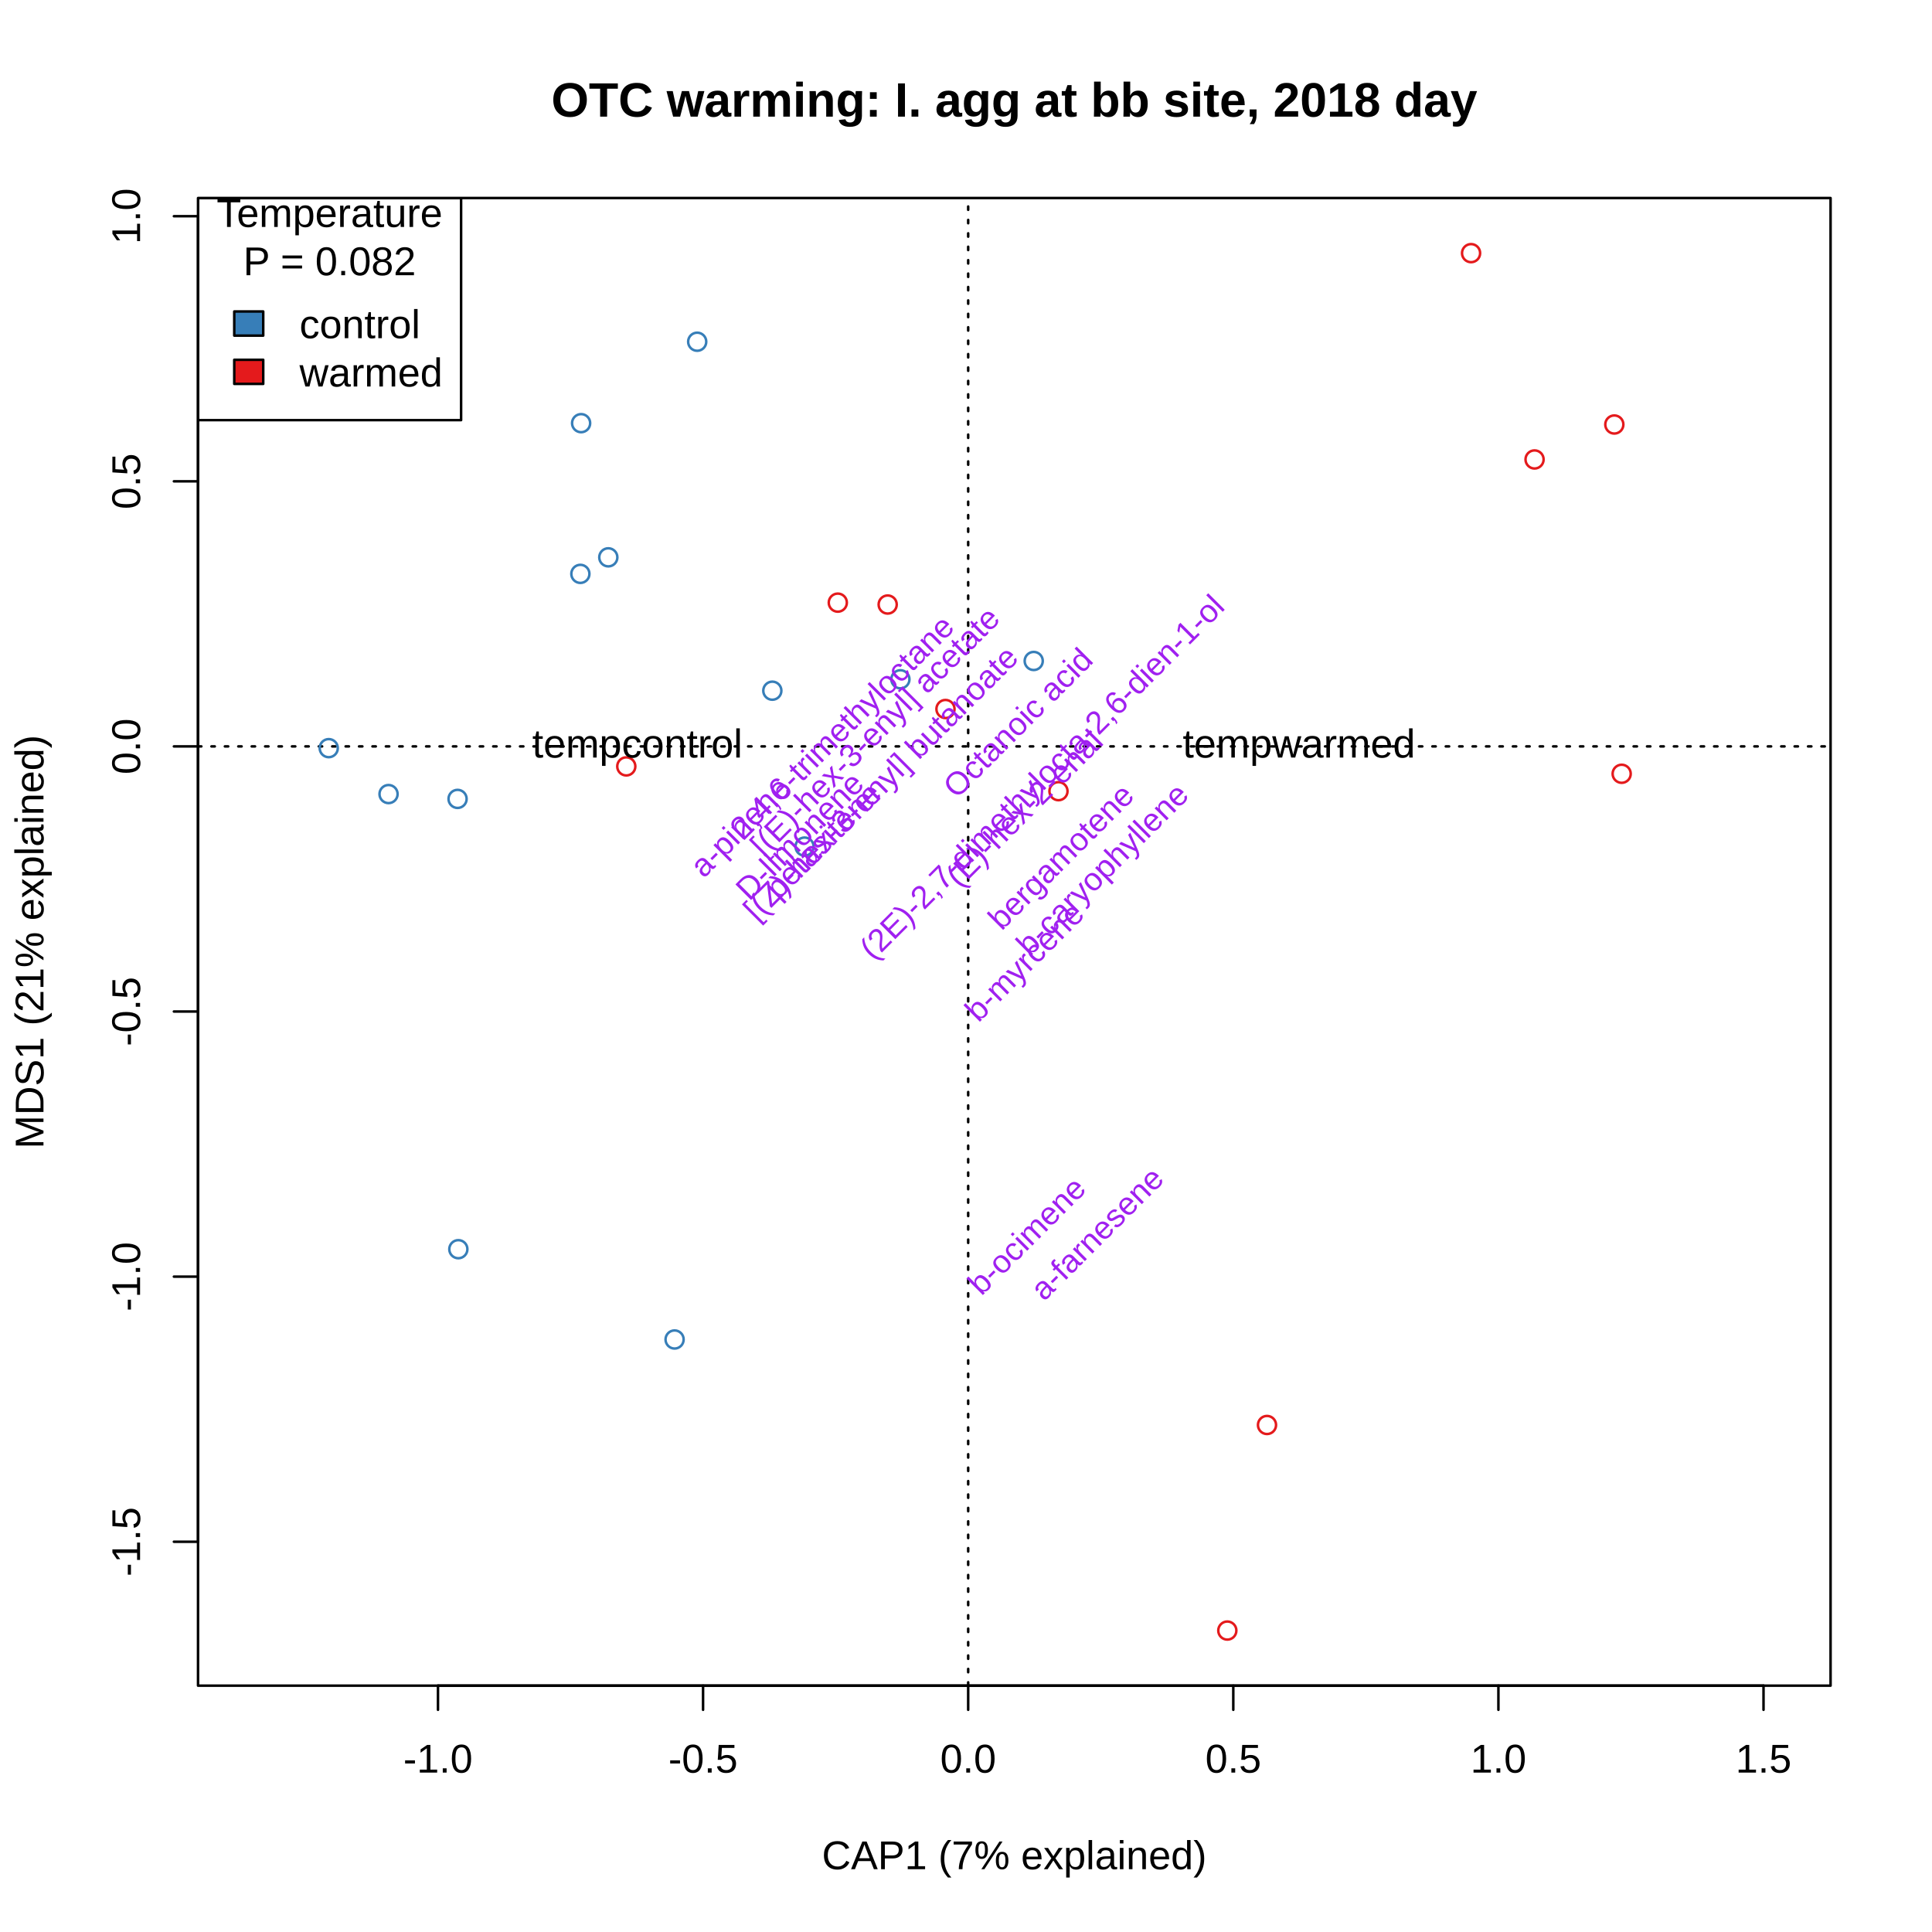
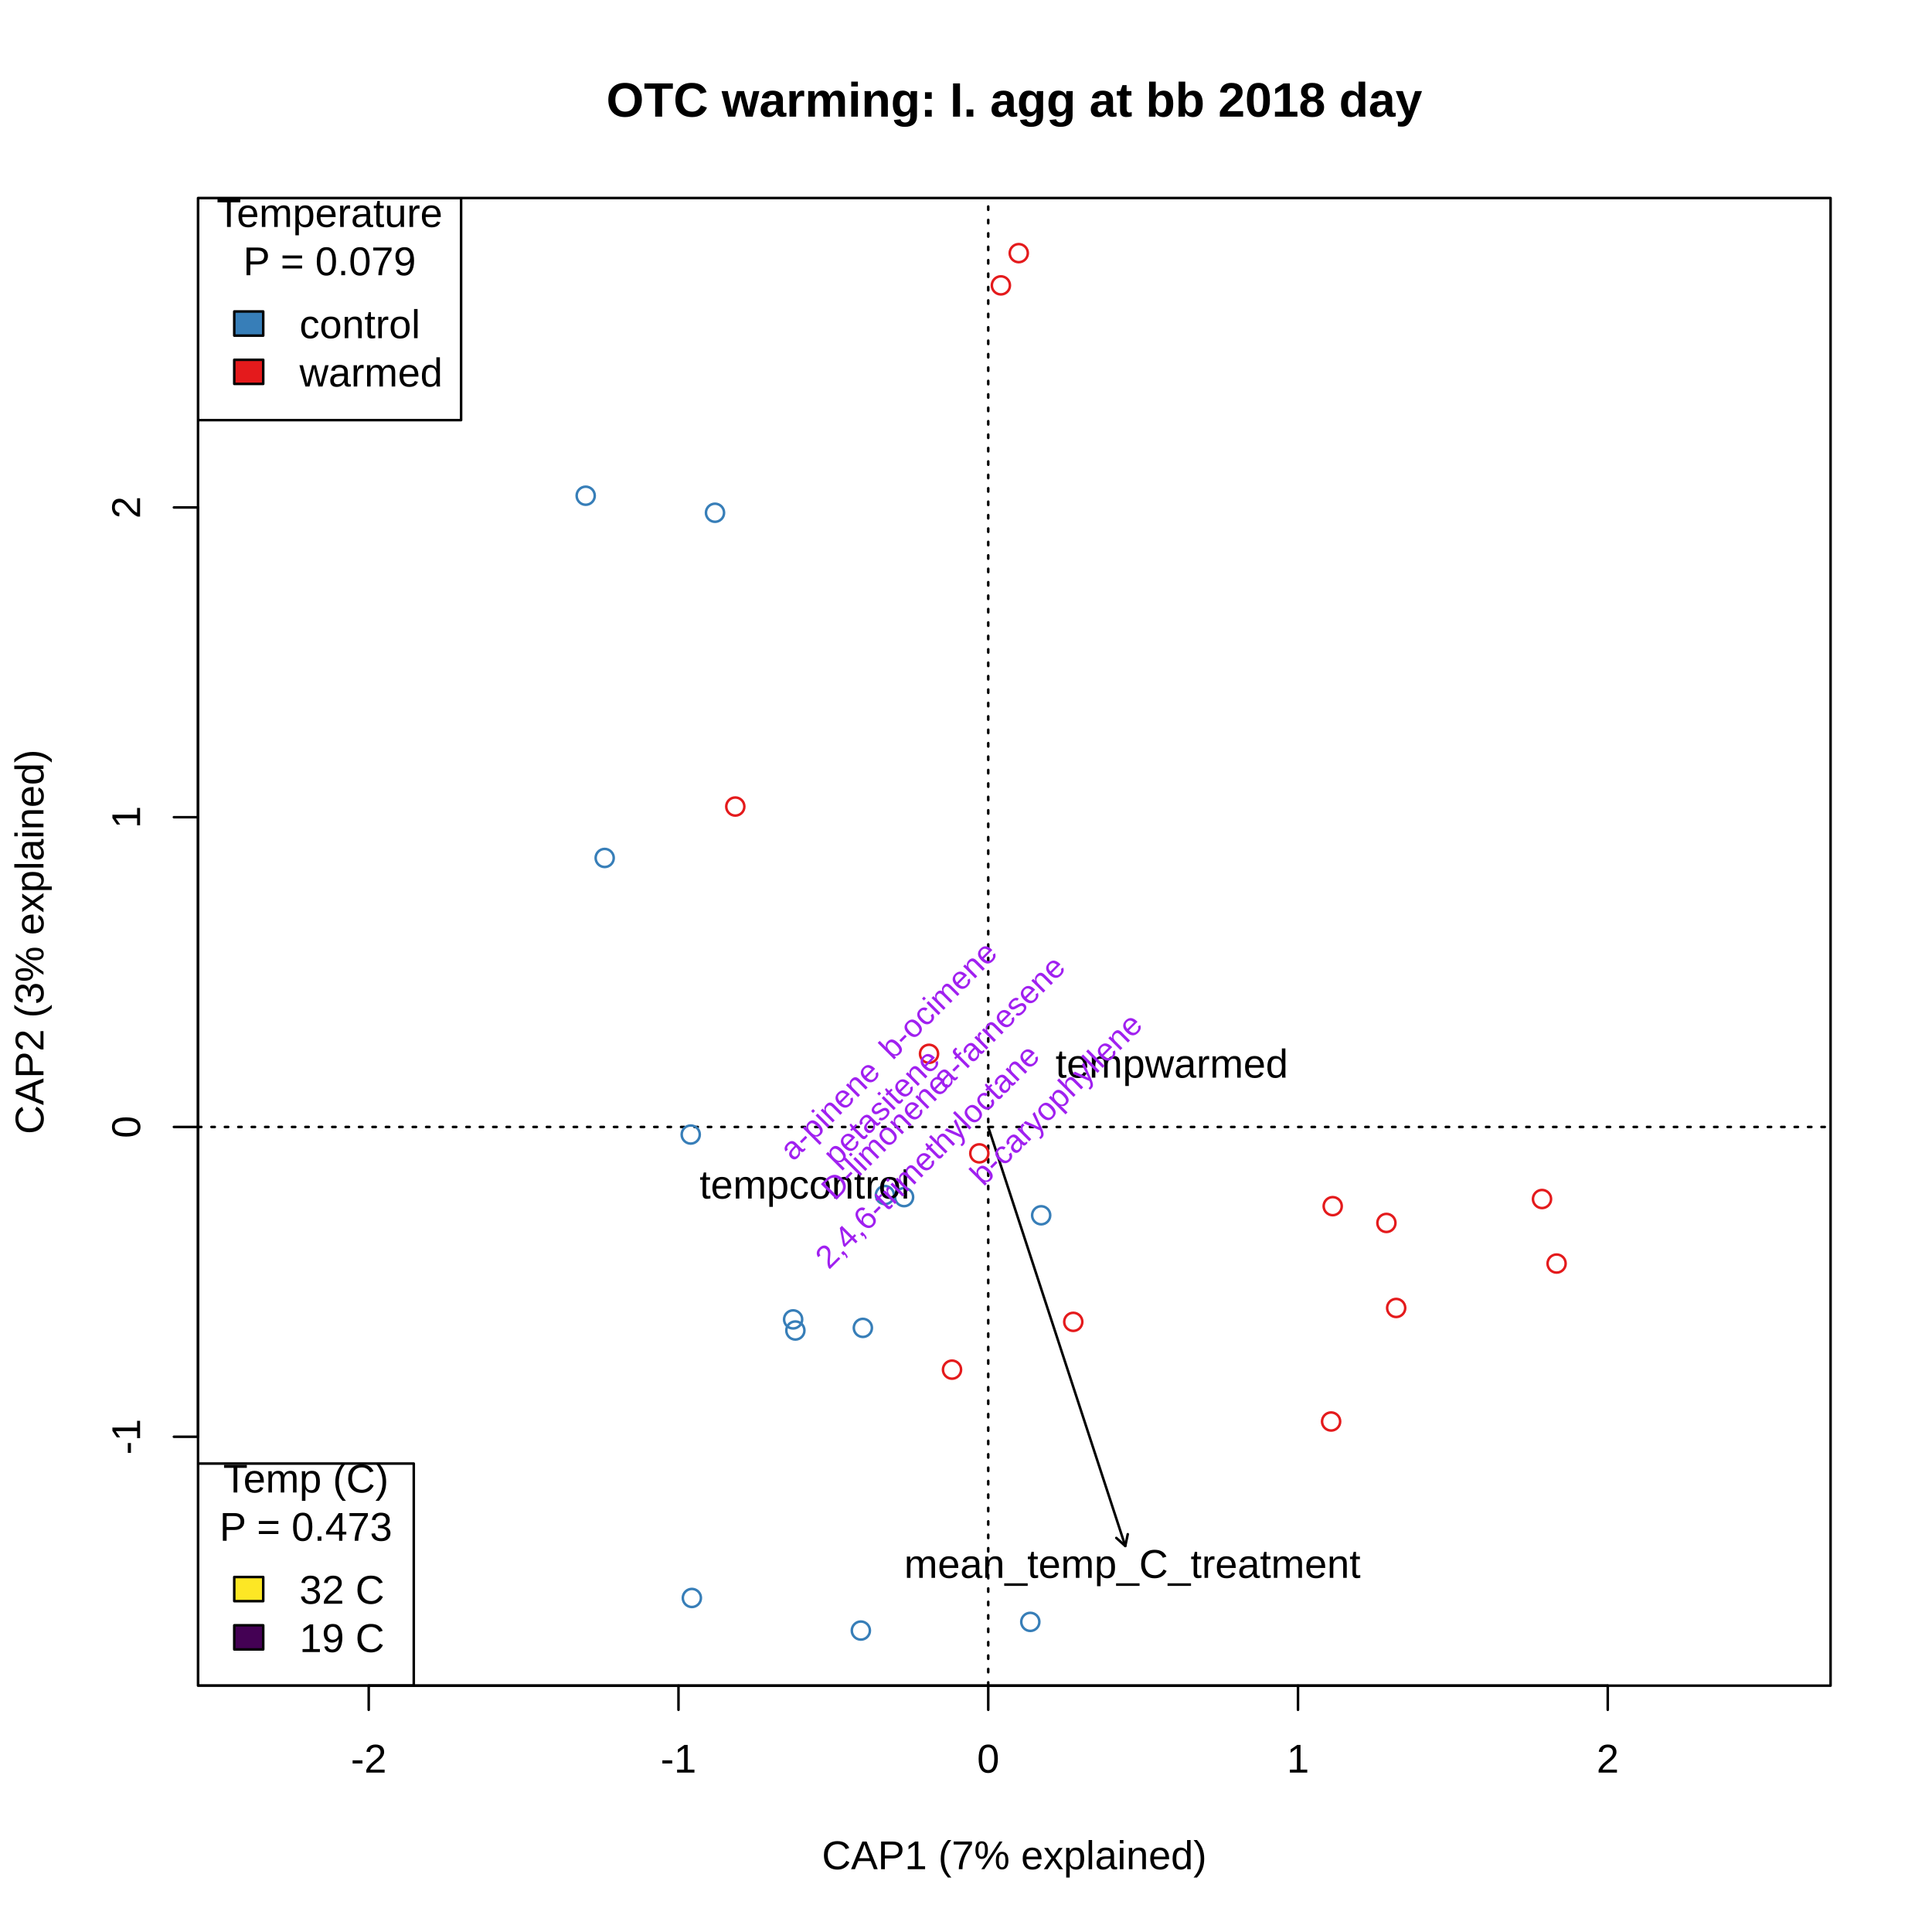
<svg xmlns="http://www.w3.org/2000/svg" class="svglite" width="576.00pt" height="576.00pt" viewBox="0 0 576.00 576.00">
  <defs>
    <style type="text/css">
    .svglite line, .svglite polyline, .svglite polygon, .svglite path, .svglite rect, .svglite circle {
      fill: none;
      stroke: #000000;
      stroke-linecap: round;
      stroke-linejoin: round;
      stroke-miterlimit: 10.00;
    }
    .svglite text {
      white-space: pre;
    }
  </style>
  </defs>
  <rect width="100%" height="100%" style="stroke: none; fill: #FFFFFF;" />
  <defs>
    <clipPath id="cpMC4wMHw1NzYuMDB8MC4wMHw1NzYuMDA=">
      <rect x="0.00" y="0.00" width="576.00" height="576.00" />
    </clipPath>
  </defs>
  <g clip-path="url(#cpMC4wMHw1NzYuMDB8MC4wMHw1NzYuMDA=)">
-     <line x1="130.58" y1="502.56" x2="525.77" y2="502.56" style="stroke-width: 0.75;" />
-     <line x1="130.58" y1="502.56" x2="130.58" y2="509.76" style="stroke-width: 0.75;" />
-     <line x1="209.61" y1="502.56" x2="209.61" y2="509.76" style="stroke-width: 0.75;" />
-     <line x1="288.65" y1="502.56" x2="288.65" y2="509.76" style="stroke-width: 0.75;" />
-     <line x1="367.69" y1="502.56" x2="367.69" y2="509.76" style="stroke-width: 0.75;" />
-     <line x1="446.73" y1="502.56" x2="446.73" y2="509.76" style="stroke-width: 0.75;" />
-     <line x1="525.77" y1="502.56" x2="525.77" y2="509.76" style="stroke-width: 0.75;" />
-     <text x="130.58" y="528.48" text-anchor="middle" style="font-size: 12.00px; font-family: &quot;Arial&quot;;">-1.0</text>
-     <text x="209.61" y="528.48" text-anchor="middle" style="font-size: 12.00px; font-family: &quot;Arial&quot;;">-0.5</text>
-     <text x="288.65" y="528.48" text-anchor="middle" style="font-size: 12.00px; font-family: &quot;Arial&quot;;">0.0</text>
-     <text x="367.69" y="528.48" text-anchor="middle" style="font-size: 12.00px; font-family: &quot;Arial&quot;;">0.5</text>
-     <text x="446.73" y="528.48" text-anchor="middle" style="font-size: 12.00px; font-family: &quot;Arial&quot;;">1.0</text>
-     <text x="525.77" y="528.48" text-anchor="middle" style="font-size: 12.00px; font-family: &quot;Arial&quot;;">1.5</text>
-     <line x1="59.04" y1="459.65" x2="59.04" y2="64.46" style="stroke-width: 0.75;" />
-     <line x1="59.04" y1="459.65" x2="51.84" y2="459.65" style="stroke-width: 0.75;" />
-     <line x1="59.04" y1="380.61" x2="51.84" y2="380.61" style="stroke-width: 0.75;" />
-     <line x1="59.04" y1="301.57" x2="51.84" y2="301.57" style="stroke-width: 0.75;" />
-     <line x1="59.04" y1="222.53" x2="51.84" y2="222.53" style="stroke-width: 0.75;" />
-     <line x1="59.04" y1="143.50" x2="51.84" y2="143.50" style="stroke-width: 0.75;" />
-     <line x1="59.04" y1="64.46" x2="51.84" y2="64.46" style="stroke-width: 0.75;" />
-     <text transform="translate(41.76,459.65) rotate(-90)" text-anchor="middle" style="font-size: 12.00px; font-family: &quot;Arial&quot;;">-1.5</text>
-     <text transform="translate(41.76,380.61) rotate(-90)" text-anchor="middle" style="font-size: 12.00px; font-family: &quot;Arial&quot;;">-1.0</text>
-     <text transform="translate(41.76,301.57) rotate(-90)" text-anchor="middle" style="font-size: 12.00px; font-family: &quot;Arial&quot;;">-0.5</text>
-     <text transform="translate(41.76,222.53) rotate(-90)" text-anchor="middle" style="font-size: 12.00px; font-family: &quot;Arial&quot;;">0.0</text>
-     <text transform="translate(41.76,143.50) rotate(-90)" text-anchor="middle" style="font-size: 12.00px; font-family: &quot;Arial&quot;;">0.5</text>
-     <text transform="translate(41.76,64.46) rotate(-90)" text-anchor="middle" style="font-size: 12.00px; font-family: &quot;Arial&quot;;">1.0</text>
+     <line x1="109.93" y1="502.56" x2="479.33" y2="502.56" style="stroke-width: 0.75;" />
+     <line x1="109.93" y1="502.56" x2="109.93" y2="509.76" style="stroke-width: 0.75;" />
+     <line x1="202.28" y1="502.56" x2="202.28" y2="509.76" style="stroke-width: 0.75;" />
+     <line x1="294.63" y1="502.56" x2="294.63" y2="509.76" style="stroke-width: 0.75;" />
+     <line x1="386.98" y1="502.56" x2="386.98" y2="509.76" style="stroke-width: 0.75;" />
+     <line x1="479.33" y1="502.56" x2="479.33" y2="509.76" style="stroke-width: 0.75;" />
+     <text x="109.93" y="528.48" text-anchor="middle" style="font-size: 12.00px; font-family: &quot;Arial&quot;;">-2</text>
+     <text x="202.28" y="528.48" text-anchor="middle" style="font-size: 12.00px; font-family: &quot;Arial&quot;;">-1</text>
+     <text x="294.63" y="528.48" text-anchor="middle" style="font-size: 12.00px; font-family: &quot;Arial&quot;;">0</text>
+     <text x="386.98" y="528.48" text-anchor="middle" style="font-size: 12.00px; font-family: &quot;Arial&quot;;">1</text>
+     <text x="479.33" y="528.48" text-anchor="middle" style="font-size: 12.00px; font-family: &quot;Arial&quot;;">2</text>
+     <line x1="59.04" y1="428.35" x2="59.04" y2="151.29" style="stroke-width: 0.75;" />
+     <line x1="59.04" y1="428.35" x2="51.84" y2="428.35" style="stroke-width: 0.75;" />
+     <line x1="59.04" y1="335.99" x2="51.84" y2="335.99" style="stroke-width: 0.75;" />
+     <line x1="59.04" y1="243.64" x2="51.84" y2="243.64" style="stroke-width: 0.75;" />
+     <line x1="59.04" y1="151.29" x2="51.84" y2="151.29" style="stroke-width: 0.75;" />
+     <text transform="translate(41.76,428.35) rotate(-90)" text-anchor="middle" style="font-size: 12.00px; font-family: &quot;Arial&quot;;">-1</text>
+     <text transform="translate(41.76,335.99) rotate(-90)" text-anchor="middle" style="font-size: 12.00px; font-family: &quot;Arial&quot;;">0</text>
+     <text transform="translate(41.76,243.64) rotate(-90)" text-anchor="middle" style="font-size: 12.00px; font-family: &quot;Arial&quot;;">1</text>
+     <text transform="translate(41.76,151.29) rotate(-90)" text-anchor="middle" style="font-size: 12.00px; font-family: &quot;Arial&quot;;">2</text>
    <polygon points="59.04,502.56 545.76,502.56 545.76,59.04 59.04,59.04 " style="stroke-width: 0.75;" />
    <text x="302.40" y="557.28" text-anchor="middle" style="font-size: 12.00px; font-family: &quot;Arial&quot;;">CAP1 (7% explained)</text>
-     <text transform="translate(12.96,280.80) rotate(-90)" text-anchor="middle" style="font-size: 12.00px; font-family: &quot;Arial&quot;;">MDS1 (21% explained)</text>
+     <text transform="translate(12.96,280.80) rotate(-90)" text-anchor="middle" style="font-size: 12.00px; font-family: &quot;Arial&quot;;">CAP2 (3% explained)</text>
  </g>
  <defs>
    <clipPath id="cpNTkuMDR8NTQ1Ljc2fDU5LjA0fDUwMi41Ng==">
      <rect x="59.04" y="59.04" width="486.72" height="443.52" />
    </clipPath>
  </defs>
  <g clip-path="url(#cpNTkuMDR8NTQ1Ljc2fDU5LjA0fDUwMi41Ng==)">
-     <line x1="59.04" y1="222.53" x2="545.76" y2="222.53" style="stroke-width: 0.75; stroke-dasharray: 1.00,3.00;" />
-     <line x1="288.65" y1="502.56" x2="288.65" y2="59.04" style="stroke-width: 0.75; stroke-dasharray: 1.00,3.00;" />
+     <line x1="59.04" y1="335.99" x2="545.76" y2="335.99" style="stroke-width: 0.75; stroke-dasharray: 1.00,3.00;" />
+     <line x1="294.63" y1="502.56" x2="294.63" y2="59.04" style="stroke-width: 0.75; stroke-dasharray: 1.00,3.00;" />
  </g>
  <g clip-path="url(#cpMC4wMHw1NzYuMDB8MC4wMHw1NzYuMDA=)">
-     <text x="302.40" y="34.77" text-anchor="middle" style="font-size: 14.40px; font-weight: bold; font-family: &quot;Arial&quot;;">OTC warming: I. agg at bb site, 2018 day</text>
+     <text x="302.40" y="34.77" text-anchor="middle" style="font-size: 14.40px; font-weight: bold; font-family: &quot;Arial&quot;;">OTC warming: I. agg at bb 2018 day</text>
  </g>
  <g clip-path="url(#cpNTkuMDR8NTQ1Ljc2fDU5LjA0fDUwMi41Ng==)">
    <rect x="59.04" y="59.04" width="78.43" height="66.22" style="stroke-width: 0.75;" />
    <rect x="69.84" y="92.86" width="8.64" height="7.20" style="stroke-width: 0.75; fill: #377EB8;" />
    <rect x="69.84" y="107.26" width="8.64" height="7.20" style="stroke-width: 0.75; fill: #E41A1C;" />
    <text x="98.26" y="67.66" text-anchor="middle" style="font-size: 12.00px; font-family: &quot;Arial&quot;;">Temperature </text>
-     <text x="98.26" y="82.06" text-anchor="middle" style="font-size: 12.00px; font-family: &quot;Arial&quot;;">P = 0.082</text>
+     <text x="98.26" y="82.06" text-anchor="middle" style="font-size: 12.00px; font-family: &quot;Arial&quot;;">P = 0.079</text>
    <text x="89.28" y="100.83" style="font-size: 12.00px; font-family: &quot;Arial&quot;;">control</text>
    <text x="89.28" y="115.23" style="font-size: 12.00px; font-family: &quot;Arial&quot;;">warmed</text>
-     <circle cx="115.84" cy="236.74" r="2.70" style="stroke-width: 0.75; stroke: #377EB8;" />
-     <circle cx="136.42" cy="238.18" r="2.70" style="stroke-width: 0.75; stroke: #377EB8;" />
-     <circle cx="98.01" cy="223.05" r="2.70" style="stroke-width: 0.75; stroke: #377EB8;" />
-     <circle cx="201.12" cy="399.35" r="2.70" style="stroke-width: 0.75; stroke: #377EB8;" />
-     <circle cx="239.87" cy="252.40" r="2.70" style="stroke-width: 0.75; stroke: #377EB8;" />
-     <circle cx="230.26" cy="205.92" r="2.70" style="stroke-width: 0.75; stroke: #377EB8;" />
-     <circle cx="173.25" cy="126.16" r="2.70" style="stroke-width: 0.75; stroke: #377EB8;" />
-     <circle cx="181.36" cy="166.16" r="2.70" style="stroke-width: 0.75; stroke: #377EB8;" />
-     <circle cx="207.86" cy="101.88" r="2.70" style="stroke-width: 0.75; stroke: #377EB8;" />
-     <circle cx="308.19" cy="197.06" r="2.70" style="stroke-width: 0.75; stroke: #377EB8;" />
-     <circle cx="136.65" cy="372.43" r="2.70" style="stroke-width: 0.75; stroke: #377EB8;" />
-     <circle cx="268.44" cy="202.52" r="2.70" style="stroke-width: 0.75; stroke: #377EB8;" />
-     <circle cx="173.03" cy="171.09" r="2.70" style="stroke-width: 0.75; stroke: #377EB8;" />
-     <circle cx="186.72" cy="228.49" r="2.70" style="stroke-width: 0.75; stroke: #E41A1C;" />
-     <circle cx="281.88" cy="211.38" r="2.70" style="stroke-width: 0.75; stroke: #E41A1C;" />
-     <circle cx="438.58" cy="75.47" r="2.70" style="stroke-width: 0.75; stroke: #E41A1C;" />
-     <circle cx="483.48" cy="230.69" r="2.70" style="stroke-width: 0.75; stroke: #E41A1C;" />
-     <circle cx="566.77" cy="265.49" r="2.70" style="stroke-width: 0.75; stroke: #E41A1C;" />
-     <circle cx="564.78" cy="111.15" r="2.70" style="stroke-width: 0.75; stroke: #E41A1C;" />
-     <circle cx="264.65" cy="180.23" r="2.70" style="stroke-width: 0.75; stroke: #E41A1C;" />
-     <circle cx="377.74" cy="424.84" r="2.70" style="stroke-width: 0.75; stroke: #E41A1C;" />
-     <circle cx="315.57" cy="235.88" r="2.70" style="stroke-width: 0.75; stroke: #E41A1C;" />
-     <circle cx="457.51" cy="136.98" r="2.70" style="stroke-width: 0.75; stroke: #E41A1C;" />
-     <circle cx="365.91" cy="486.13" r="2.70" style="stroke-width: 0.75; stroke: #E41A1C;" />
-     <circle cx="249.78" cy="179.67" r="2.70" style="stroke-width: 0.75; stroke: #E41A1C;" />
-     <circle cx="481.29" cy="126.56" r="2.70" style="stroke-width: 0.75; stroke: #E41A1C;" />
-     <text x="190.02" y="225.85" text-anchor="middle" style="font-size: 12.00px; font-family: &quot;Arial&quot;;">tempcontrol</text>
-     <text x="387.28" y="225.85" text-anchor="middle" style="font-size: 12.00px; font-family: &quot;Arial&quot;;">tempwarmed</text>
-     <text transform="translate(329.39,370.04) rotate(-45)" text-anchor="middle" style="font-size: 9.60px;fill: #A020F0; font-family: &quot;Arial&quot;;">a-farnesene</text>
-     <text transform="translate(307.74,289.03) rotate(-45)" text-anchor="middle" style="font-size: 9.60px;fill: #A020F0; font-family: &quot;Arial&quot;;">b-myrcene</text>
-     <text transform="translate(308.44,370.70) rotate(-45)" text-anchor="middle" style="font-size: 9.60px;fill: #A020F0; font-family: &quot;Arial&quot;;">b-ocimene</text>
-     <text transform="translate(290.52,224.41) rotate(-45)" text-anchor="middle" style="font-size: 9.60px;fill: none; font-family: &quot;Arial&quot;;">.gamma.-Terpinene</text>
-     <text transform="translate(223.01,248.83) rotate(-45)" text-anchor="middle" style="font-size: 9.60px;fill: #A020F0; font-family: &quot;Arial&quot;;">a-pinene</text>
-     <text transform="translate(318.63,257.68) rotate(-45)" text-anchor="middle" style="font-size: 9.60px;fill: #A020F0; font-family: &quot;Arial&quot;;">bergamotene</text>
-     <text transform="translate(279.35,249.69) rotate(-45)" text-anchor="middle" style="font-size: 9.60px;fill: none; font-family: &quot;Arial&quot;;">(E)-4-oxohex-2-enal  </text>
-     <text transform="translate(297.08,224.13) rotate(-45)" text-anchor="middle" style="font-size: 9.60px;fill: none; font-family: &quot;Arial&quot;;">(E)-4,8-Dimethylnona-1,3,7-triene</text>
-     <text transform="translate(287.78,221.88) rotate(-45)" text-anchor="middle" style="font-size: 9.60px;fill: none; font-family: &quot;Arial&quot;;">1-Decanol, 2-hexyl-</text>
-     <text transform="translate(286.68,248.81) rotate(-45)" text-anchor="middle" style="font-size: 9.60px;fill: none; font-family: &quot;Arial&quot;;">2-ethylhexan-1-ol  </text>
-     <text transform="translate(307.73,243.27) rotate(-45)" text-anchor="middle" style="font-size: 9.60px;fill: #A020F0; font-family: &quot;Arial&quot;;">(E)-hex-2-enal  </text>
-     <text transform="translate(312.97,233.96) rotate(-45)" text-anchor="middle" style="font-size: 9.60px;fill: #A020F0; font-family: &quot;Arial&quot;;">(2E)-2,7-dimethylocta-2,6-dien-1-ol  </text>
-     <text transform="translate(297.85,224.93) rotate(-45)" text-anchor="middle" style="font-size: 9.60px;fill: none; font-family: &quot;Arial&quot;;">(E)-hex-3-en-1-ol</text>
-     <text transform="translate(263.14,220.36) rotate(-45)" text-anchor="middle" style="font-size: 9.60px;fill: #A020F0; font-family: &quot;Arial&quot;;">[(E)-hex-3-enyl] acetate</text>
-     <text transform="translate(290.52,224.41) rotate(-45)" text-anchor="middle" style="font-size: 9.60px;fill: none; font-family: &quot;Arial&quot;;">pseudoionone</text>
-     <text transform="translate(279.62,222.88) rotate(-45)" text-anchor="middle" style="font-size: 9.60px;fill: none; font-family: &quot;Arial&quot;;">(Z)-hex-4-en-1-ol</text>
-     <text transform="translate(264.87,235.80) rotate(-45)" text-anchor="middle" style="font-size: 9.60px;fill: #A020F0; font-family: &quot;Arial&quot;;">[(Z)-hex-3-enyl] butanoate</text>
-     <text transform="translate(284.17,243.59) rotate(-45)" text-anchor="middle" style="font-size: 9.60px;fill: none; font-family: &quot;Arial&quot;;">Carbonic acid, nonyl prop-1-en-2-yl ester</text>
-     <text transform="translate(330.95,261.45) rotate(-45)" text-anchor="middle" style="font-size: 9.60px;fill: #A020F0; font-family: &quot;Arial&quot;;">b-caryophyllene</text>
-     <text transform="translate(240.73,251.53) rotate(-45)" text-anchor="middle" style="font-size: 9.60px;fill: #A020F0; font-family: &quot;Arial&quot;;">D-limonene</text>
-     <text transform="translate(299.61,224.87) rotate(-45)" text-anchor="middle" style="font-size: 9.60px;fill: none; font-family: &quot;Arial&quot;;">Dodecane, 4,6-dimethyl-</text>
-     <text transform="translate(291.13,221.39) rotate(-45)" text-anchor="middle" style="font-size: 9.60px;fill: none; font-family: &quot;Arial&quot;;">a-terpineol</text>
-     <text transform="translate(301.62,229.61) rotate(-45)" text-anchor="middle" style="font-size: 9.60px;fill: none; font-family: &quot;Arial&quot;;">linalool</text>
-     <text transform="translate(253.31,219.11) rotate(-45)" text-anchor="middle" style="font-size: 9.60px;fill: #A020F0; font-family: &quot;Arial&quot;;">2,4,6-trimethyloctane  </text>
-     <text transform="translate(302.62,222.55) rotate(-45)" text-anchor="middle" style="font-size: 9.60px;fill: none; font-family: &quot;Arial&quot;;">Octane, 3,5-dimethyl-</text>
-     <text transform="translate(305.79,217.80) rotate(-45)" text-anchor="middle" style="font-size: 9.60px;fill: #A020F0; font-family: &quot;Arial&quot;;">Octanoic acid</text>
-     <text transform="translate(247.72,252.87) rotate(-45)" text-anchor="middle" style="font-size: 9.60px;fill: #A020F0; font-family: &quot;Arial&quot;;">petasitene</text>
-     <text transform="translate(301.16,288.25) rotate(-45)" text-anchor="middle" style="font-size: 9.60px;fill: none; font-family: &quot;Arial&quot;;">b-ocimene.1</text>
-     <text transform="translate(290.52,224.41) rotate(-45)" text-anchor="middle" style="font-size: 9.60px;fill: none; font-family: &quot;Arial&quot;;">3-methylbutanal oxime</text>
+     <rect x="59.04" y="436.34" width="64.32" height="66.22" style="stroke-width: 0.75;" />
+     <rect x="69.84" y="470.16" width="8.64" height="7.20" style="stroke-width: 0.75; fill: #FDE725;" />
+     <rect x="69.84" y="484.56" width="8.64" height="7.20" style="stroke-width: 0.75; fill: #440154;" />
+     <text x="91.20" y="444.96" text-anchor="middle" style="font-size: 12.00px; font-family: &quot;Arial&quot;;">Temp (C) </text>
+     <text x="91.20" y="459.36" text-anchor="middle" style="font-size: 12.00px; font-family: &quot;Arial&quot;;">P = 0.473</text>
+     <text x="89.28" y="478.13" style="font-size: 12.00px; font-family: &quot;Arial&quot;;">32  C</text>
+     <text x="89.28" y="492.53" style="font-size: 12.00px; font-family: &quot;Arial&quot;;">19  C</text>
+     <circle cx="180.28" cy="255.79" r="2.70" style="stroke-width: 0.75; stroke: #377EB8;" />
+     <circle cx="205.93" cy="338.25" r="2.70" style="stroke-width: 0.75; stroke: #377EB8;" />
+     <circle cx="206.27" cy="476.41" r="2.70" style="stroke-width: 0.75; stroke: #377EB8;" />
+     <circle cx="213.17" cy="152.87" r="2.70" style="stroke-width: 0.75; stroke: #377EB8;" />
+     <circle cx="269.54" cy="356.91" r="2.70" style="stroke-width: 0.75; stroke: #377EB8;" />
+     <circle cx="263.82" cy="356.29" r="2.70" style="stroke-width: 0.75; stroke: #377EB8;" />
+     <circle cx="237.13" cy="396.67" r="2.70" style="stroke-width: 0.75; stroke: #377EB8;" />
+     <circle cx="256.65" cy="486.13" r="2.70" style="stroke-width: 0.75; stroke: #377EB8;" />
+     <circle cx="257.25" cy="395.89" r="2.70" style="stroke-width: 0.75; stroke: #377EB8;" />
+     <circle cx="310.41" cy="362.32" r="2.70" style="stroke-width: 0.75; stroke: #377EB8;" />
+     <circle cx="174.62" cy="147.79" r="2.70" style="stroke-width: 0.75; stroke: #377EB8;" />
+     <circle cx="307.17" cy="483.54" r="2.70" style="stroke-width: 0.75; stroke: #377EB8;" />
+     <circle cx="236.46" cy="393.36" r="2.70" style="stroke-width: 0.75; stroke: #377EB8;" />
+     <circle cx="219.22" cy="240.46" r="2.70" style="stroke-width: 0.75; stroke: #E41A1C;" />
+     <circle cx="291.97" cy="343.86" r="2.70" style="stroke-width: 0.75; stroke: #E41A1C;" />
+     <circle cx="396.85" cy="423.80" r="2.70" style="stroke-width: 0.75; stroke: #E41A1C;" />
+     <circle cx="413.34" cy="364.60" r="2.70" style="stroke-width: 0.75; stroke: #E41A1C;" />
+     <circle cx="464.08" cy="376.71" r="2.70" style="stroke-width: 0.75; stroke: #E41A1C;" />
+     <circle cx="459.73" cy="357.47" r="2.70" style="stroke-width: 0.75; stroke: #E41A1C;" />
+     <circle cx="276.98" cy="314.18" r="2.70" style="stroke-width: 0.75; stroke: #E41A1C;" />
+     <circle cx="303.73" cy="75.47" r="2.70" style="stroke-width: 0.75; stroke: #E41A1C;" />
+     <circle cx="319.98" cy="394.09" r="2.70" style="stroke-width: 0.75; stroke: #E41A1C;" />
+     <circle cx="397.33" cy="359.60" r="2.70" style="stroke-width: 0.75; stroke: #E41A1C;" />
+     <circle cx="298.40" cy="85.08" r="2.70" style="stroke-width: 0.75; stroke: #E41A1C;" />
+     <circle cx="283.83" cy="408.34" r="2.70" style="stroke-width: 0.75; stroke: #E41A1C;" />
+     <circle cx="416.25" cy="389.95" r="2.70" style="stroke-width: 0.75; stroke: #E41A1C;" />
+     <text x="239.90" y="357.33" text-anchor="middle" style="font-size: 12.00px; font-family: &quot;Arial&quot;;">tempcontrol</text>
+     <text x="349.36" y="321.28" text-anchor="middle" style="font-size: 12.00px; font-family: &quot;Arial&quot;;">tempwarmed</text>
+     <line x1="294.63" y1="335.99" x2="335.49" y2="460.92" style="stroke-width: 0.75;" />
+     <polyline points="332.81,458.51 335.49,460.92 336.23,457.40 " style="stroke-width: 0.75;" />
+     <text x="337.60" y="470.42" text-anchor="middle" style="font-size: 12.00px; font-family: &quot;Arial&quot;;">mean_temp_C_treatment</text>
+     <text transform="translate(300.03,306.98) rotate(-45)" text-anchor="middle" style="font-size: 9.60px;fill: #A020F0; font-family: &quot;Arial&quot;;">a-farnesene</text>
+     <text transform="translate(299.71,326.42) rotate(-45)" text-anchor="middle" style="font-size: 9.60px;fill: none; font-family: &quot;Arial&quot;;">b-myrcene</text>
+     <text transform="translate(281.98,300.44) rotate(-45)" text-anchor="middle" style="font-size: 9.60px;fill: #A020F0; font-family: &quot;Arial&quot;;">b-ocimene</text>
+     <text transform="translate(296.50,337.87) rotate(-45)" text-anchor="middle" style="font-size: 9.60px;fill: none; font-family: &quot;Arial&quot;;">.gamma.-Terpinene</text>
+     <text transform="translate(249.68,333.22) rotate(-45)" text-anchor="middle" style="font-size: 9.60px;fill: #A020F0; font-family: &quot;Arial&quot;;">a-pinene</text>
+     <text transform="translate(309.05,329.75) rotate(-45)" text-anchor="middle" style="font-size: 9.60px;fill: none; font-family: &quot;Arial&quot;;">bergamotene</text>
+     <text transform="translate(285.62,332.69) rotate(-45)" text-anchor="middle" style="font-size: 9.60px;fill: none; font-family: &quot;Arial&quot;;">(E)-4-oxohex-2-enal  </text>
+     <text transform="translate(301.69,339.24) rotate(-45)" text-anchor="middle" style="font-size: 9.60px;fill: none; font-family: &quot;Arial&quot;;">(E)-4,8-Dimethylnona-1,3,7-triene</text>
+     <text transform="translate(295.53,339.02) rotate(-45)" text-anchor="middle" style="font-size: 9.60px;fill: none; font-family: &quot;Arial&quot;;">1-Decanol, 2-hexyl-</text>
+     <text transform="translate(294.00,337.84) rotate(-45)" text-anchor="middle" style="font-size: 9.60px;fill: none; font-family: &quot;Arial&quot;;">2-ethylhexan-1-ol  </text>
+     <text transform="translate(300.85,328.21) rotate(-45)" text-anchor="middle" style="font-size: 9.60px;fill: none; font-family: &quot;Arial&quot;;">(E)-hex-2-enal  </text>
+     <text transform="translate(311.59,338.72) rotate(-45)" text-anchor="middle" style="font-size: 9.60px;fill: none; font-family: &quot;Arial&quot;;">(2E)-2,7-dimethylocta-2,6-dien-1-ol  </text>
+     <text transform="translate(298.14,333.52) rotate(-45)" text-anchor="middle" style="font-size: 9.60px;fill: none; font-family: &quot;Arial&quot;;">(E)-hex-3-en-1-ol</text>
+     <text transform="translate(281.34,341.52) rotate(-45)" text-anchor="middle" style="font-size: 9.60px;fill: none; font-family: &quot;Arial&quot;;">[(E)-hex-3-enyl] acetate</text>
+     <text transform="translate(296.50,337.87) rotate(-45)" text-anchor="middle" style="font-size: 9.60px;fill: none; font-family: &quot;Arial&quot;;">pseudoionone</text>
+     <text transform="translate(291.47,340.90) rotate(-45)" text-anchor="middle" style="font-size: 9.60px;fill: none; font-family: &quot;Arial&quot;;">(Z)-hex-4-en-1-ol</text>
+     <text transform="translate(280.33,338.44) rotate(-45)" text-anchor="middle" style="font-size: 9.60px;fill: none; font-family: &quot;Arial&quot;;">[(Z)-hex-3-enyl] butanoate</text>
+     <text transform="translate(294.83,341.38) rotate(-45)" text-anchor="middle" style="font-size: 9.60px;fill: none; font-family: &quot;Arial&quot;;">Carbonic acid, nonyl prop-1-en-2-yl ester</text>
+     <text transform="translate(317.15,329.96) rotate(-45)" text-anchor="middle" style="font-size: 9.60px;fill: #A020F0; font-family: &quot;Arial&quot;;">b-caryophyllene</text>
+     <text transform="translate(266.21,340.89) rotate(-45)" text-anchor="middle" style="font-size: 9.60px;fill: #A020F0; font-family: &quot;Arial&quot;;">D-limonene</text>
+     <text transform="translate(302.88,338.60) rotate(-45)" text-anchor="middle" style="font-size: 9.60px;fill: none; font-family: &quot;Arial&quot;;">Dodecane, 4,6-dimethyl-</text>
+     <text transform="translate(297.54,338.81) rotate(-45)" text-anchor="middle" style="font-size: 9.60px;fill: none; font-family: &quot;Arial&quot;;">a-terpineol</text>
+     <text transform="translate(302.66,336.73) rotate(-45)" text-anchor="middle" style="font-size: 9.60px;fill: none; font-family: &quot;Arial&quot;;">linalool</text>
+     <text transform="translate(278.78,347.01) rotate(-45)" text-anchor="middle" style="font-size: 9.60px;fill: #A020F0; font-family: &quot;Arial&quot;;">2,4,6-trimethyloctane  </text>
+     <text transform="translate(302.51,335.26) rotate(-45)" text-anchor="middle" style="font-size: 9.60px;fill: none; font-family: &quot;Arial&quot;;">Octane, 3,5-dimethyl-</text>
+     <text transform="translate(309.39,342.57) rotate(-45)" text-anchor="middle" style="font-size: 9.60px;fill: none; font-family: &quot;Arial&quot;;">Octanoic acid</text>
+     <text transform="translate(265.05,332.36) rotate(-45)" text-anchor="middle" style="font-size: 9.60px;fill: #A020F0; font-family: &quot;Arial&quot;;">petasitene</text>
+     <text transform="translate(294.09,324.76) rotate(-45)" text-anchor="middle" style="font-size: 9.60px;fill: none; font-family: &quot;Arial&quot;;">b-ocimene.1</text>
+     <text transform="translate(296.50,337.87) rotate(-45)" text-anchor="middle" style="font-size: 9.60px;fill: none; font-family: &quot;Arial&quot;;">3-methylbutanal oxime</text>
  </g>
</svg>
